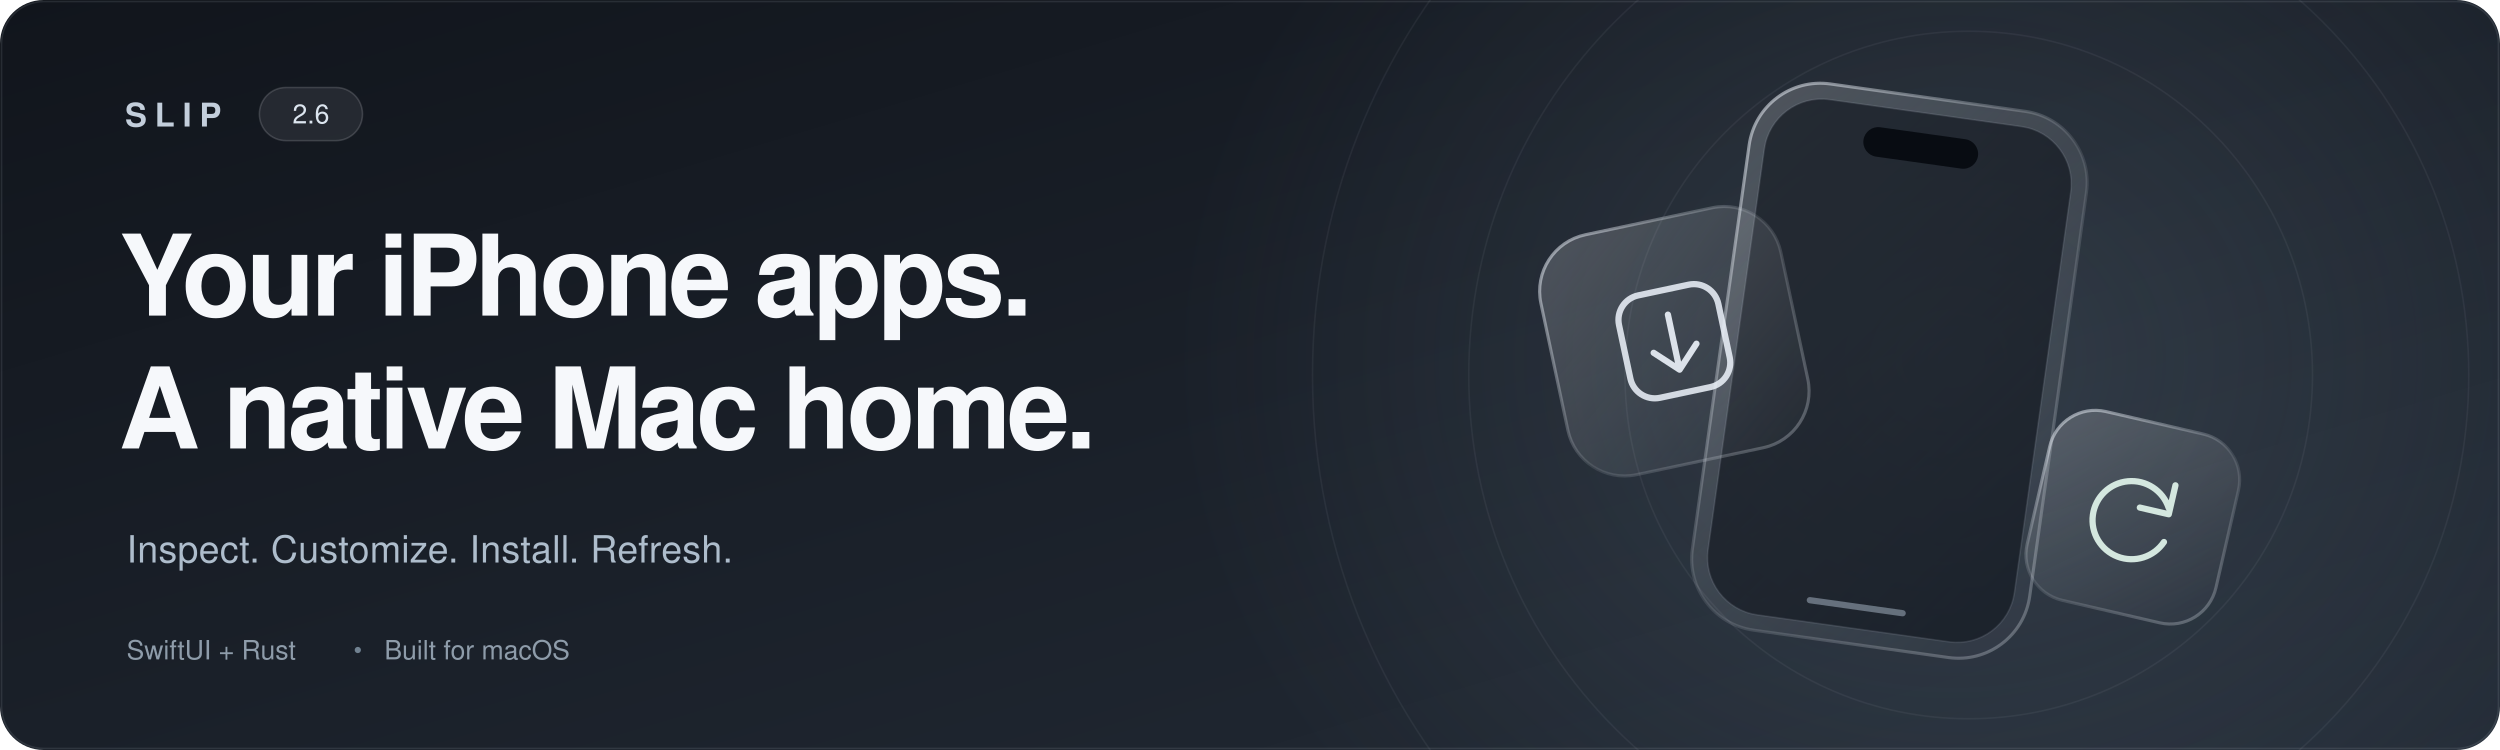
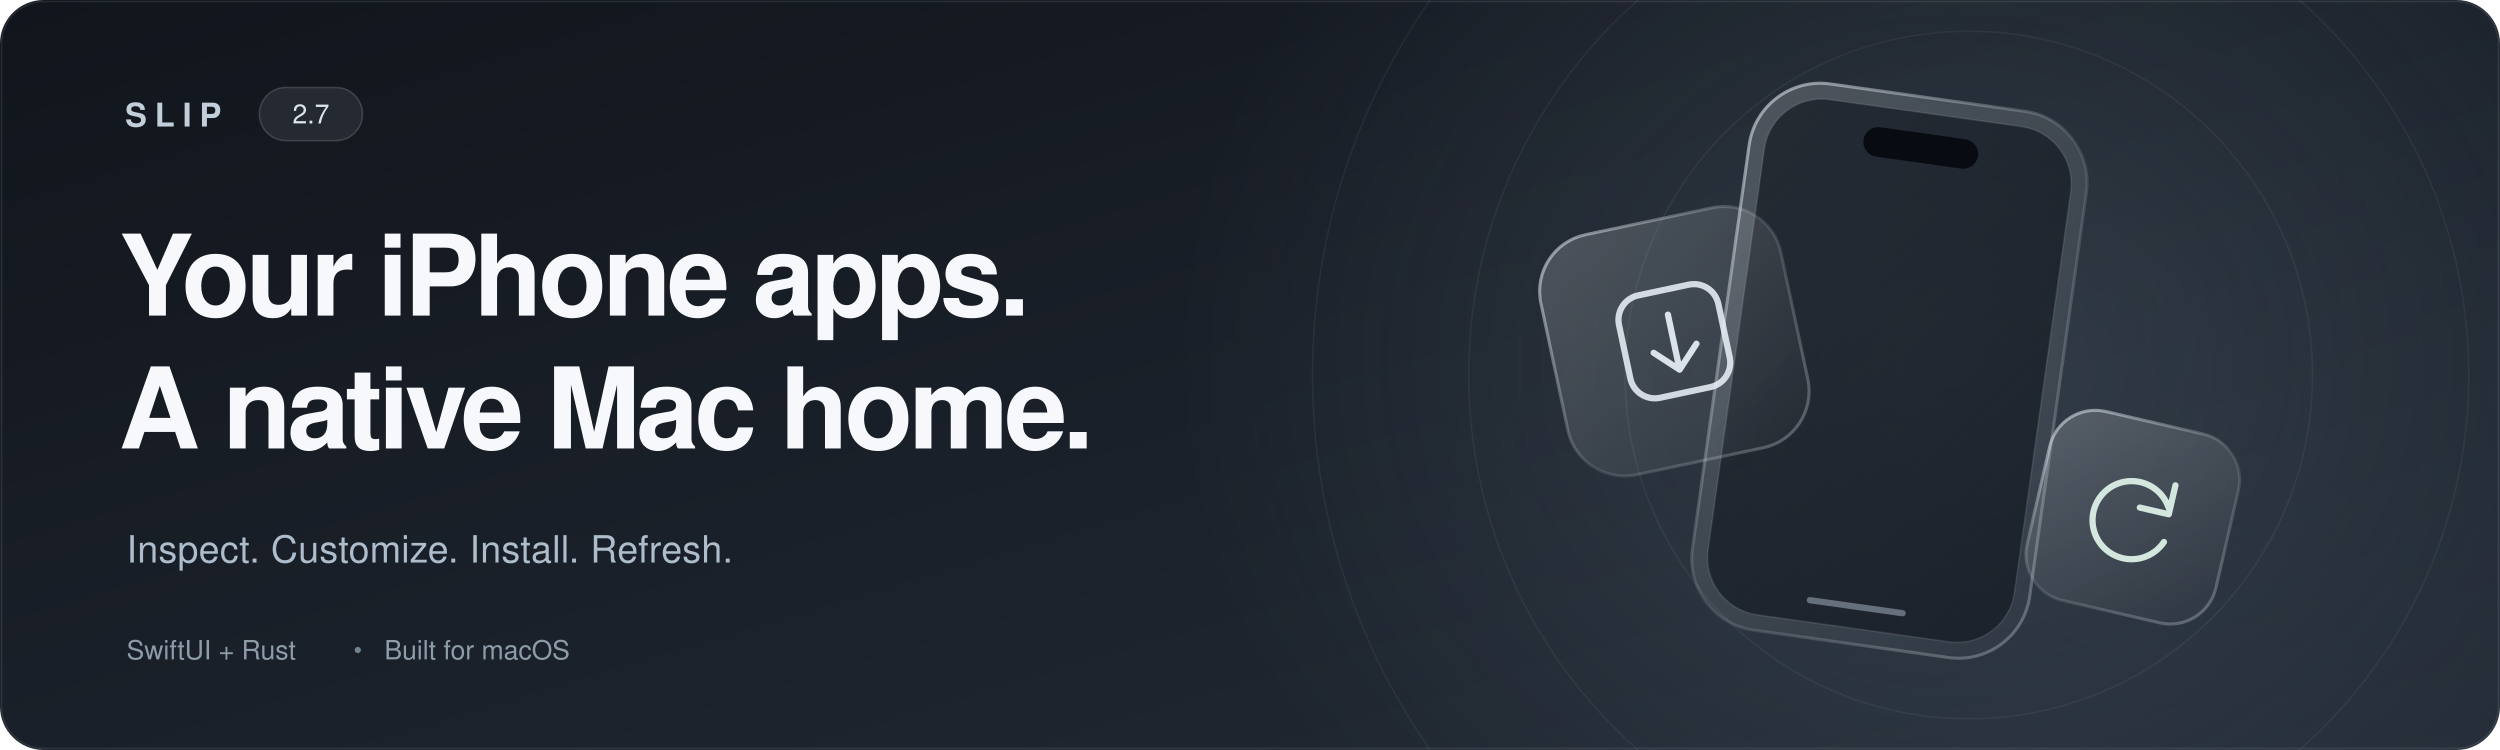
<svg xmlns="http://www.w3.org/2000/svg" width="1600" height="480" viewBox="0 0 1600 480" role="img" aria-labelledby="title desc">
  <defs>
    <linearGradient id="background" x2="1" y2="1">
      <stop stop-color="#11151c" />
      <stop offset="1" stop-color="#232b36" />
    </linearGradient>
    <radialGradient id="glow">
      <stop stop-color="#9bb5c9" stop-opacity=".17" />
      <stop offset="1" stop-color="#9bb5c9" stop-opacity="0" />
    </radialGradient>
    <linearGradient id="glass" x2=".8" y2="1">
      <stop stop-color="#f4f7fb" stop-opacity=".2" />
      <stop offset="1" stop-color="#f4f7fb" stop-opacity=".03" />
    </linearGradient>
    <linearGradient id="edge" x2="1" y2="1">
      <stop stop-color="#e7edf5" stop-opacity=".6" />
      <stop offset=".5" stop-color="#e7edf5" stop-opacity=".1" />
      <stop offset="1" stop-color="#e7edf5" stop-opacity=".3" />
    </linearGradient>
    <clipPath id="frame">
      <rect width="1600" height="480" rx="28" />
    </clipPath>
  </defs>
  <g clip-path="url(#frame)">
    <rect width="1600" height="480" fill="url(#background)" />
    <ellipse cx="1250" cy="230" rx="500" ry="440" fill="url(#glow)" />
    <g fill="none" stroke="#dce7f2" stroke-opacity=".06">
      <circle cx="1260" cy="240" r="220" />
      <circle cx="1260" cy="240" r="320" />
      <circle cx="1260" cy="240" r="420" />
    </g>
    <g font-family="-apple-system,BlinkMacSystemFont,'Segoe UI',Helvetica,Arial,sans-serif">
      <text x="80" y="81" fill="#c3cedb" font-size="21" font-weight="600" letter-spacing="5">SLIP</text>
      <rect x="166" y="56" width="66" height="34" rx="17" fill="#f4f7fb" fill-opacity=".08" stroke="#f4f7fb" stroke-opacity=".16" />
-       <text x="199" y="79" fill="#dce5ef" font-size="17" font-weight="500" text-anchor="middle">2.6</text>
-       <text x="76" y="202" fill="#f6f8fb" font-size="72" font-weight="650" letter-spacing="-2.6">Your iPhone apps.</text>
-       <text x="76" y="287" fill="#f6f8fb" font-size="72" font-weight="650" letter-spacing="-2.6">A native Mac home.</text>
+       <text x="199" y="79" fill="#dce5ef" font-size="17" font-weight="500" text-anchor="middle">2.7</text>
+       <text x="76" y="202" fill="#f6f8fb" font-size="72" font-weight="650" letter-spacing="-2.7">Your iPhone apps.</text>
+       <text x="76" y="287" fill="#f6f8fb" font-size="72" font-weight="650" letter-spacing="-2.7">A native Mac home.</text>
      <text x="81" y="360" fill="#aebdcc" font-size="24" letter-spacing=".2">Inspect. Customize. Install. Refresh.</text>
      <text x="81" y="422" fill="#8e9caa" font-size="17">SwiftUI + Rust</text>
      <circle cx="229" cy="416" r="2" fill="#718291" />
      <text x="246" y="422" fill="#8e9caa" font-size="17">Built for macOS</text>
    </g>
    <g transform="translate(1100 63) rotate(8 125 177)">
      <rect width="218" height="353" rx="46" fill="url(#glass)" stroke="url(#edge)" stroke-width="2" />
      <rect x="10" y="10" width="198" height="333" rx="37" fill="#131922" fill-opacity=".7" stroke="#dce7f2" stroke-opacity=".12" />
      <rect x="72" y="23" width="74" height="19" rx="9.5" fill="#080c12" />
      <rect x="77" y="327" width="64" height="4" rx="2" fill="#aebdcc" fill-opacity=".5" />
    </g>
    <g transform="translate(993 140) rotate(-12 78 78)">
      <rect width="157" height="157" rx="37" fill="url(#glass)" stroke="url(#edge)" stroke-width="2" />
      <rect x="46" y="45" width="65" height="67" rx="16" fill="none" stroke="#edf3fb" stroke-opacity=".85" stroke-width="4" />
      <path d="M78 61v35m-14-13 14 14 14-14" fill="none" stroke="#edf3fb" stroke-opacity=".9" stroke-width="4" stroke-linecap="round" stroke-linejoin="round" />
    </g>
    <g transform="translate(1303 269) rotate(13 62 62)">
      <rect width="124" height="124" rx="30" fill="url(#glass)" stroke="url(#edge)" stroke-width="2" />
      <path d="M83 51a25 25 0 1 0 2 22M84 36v19H65" fill="none" stroke="#d4e7df" stroke-width="4" stroke-linecap="round" stroke-linejoin="round" />
    </g>
    <rect x="1" y="1" width="1598" height="478" rx="27" fill="none" stroke="#edf3fb" stroke-opacity=".1" />
  </g>
</svg>
